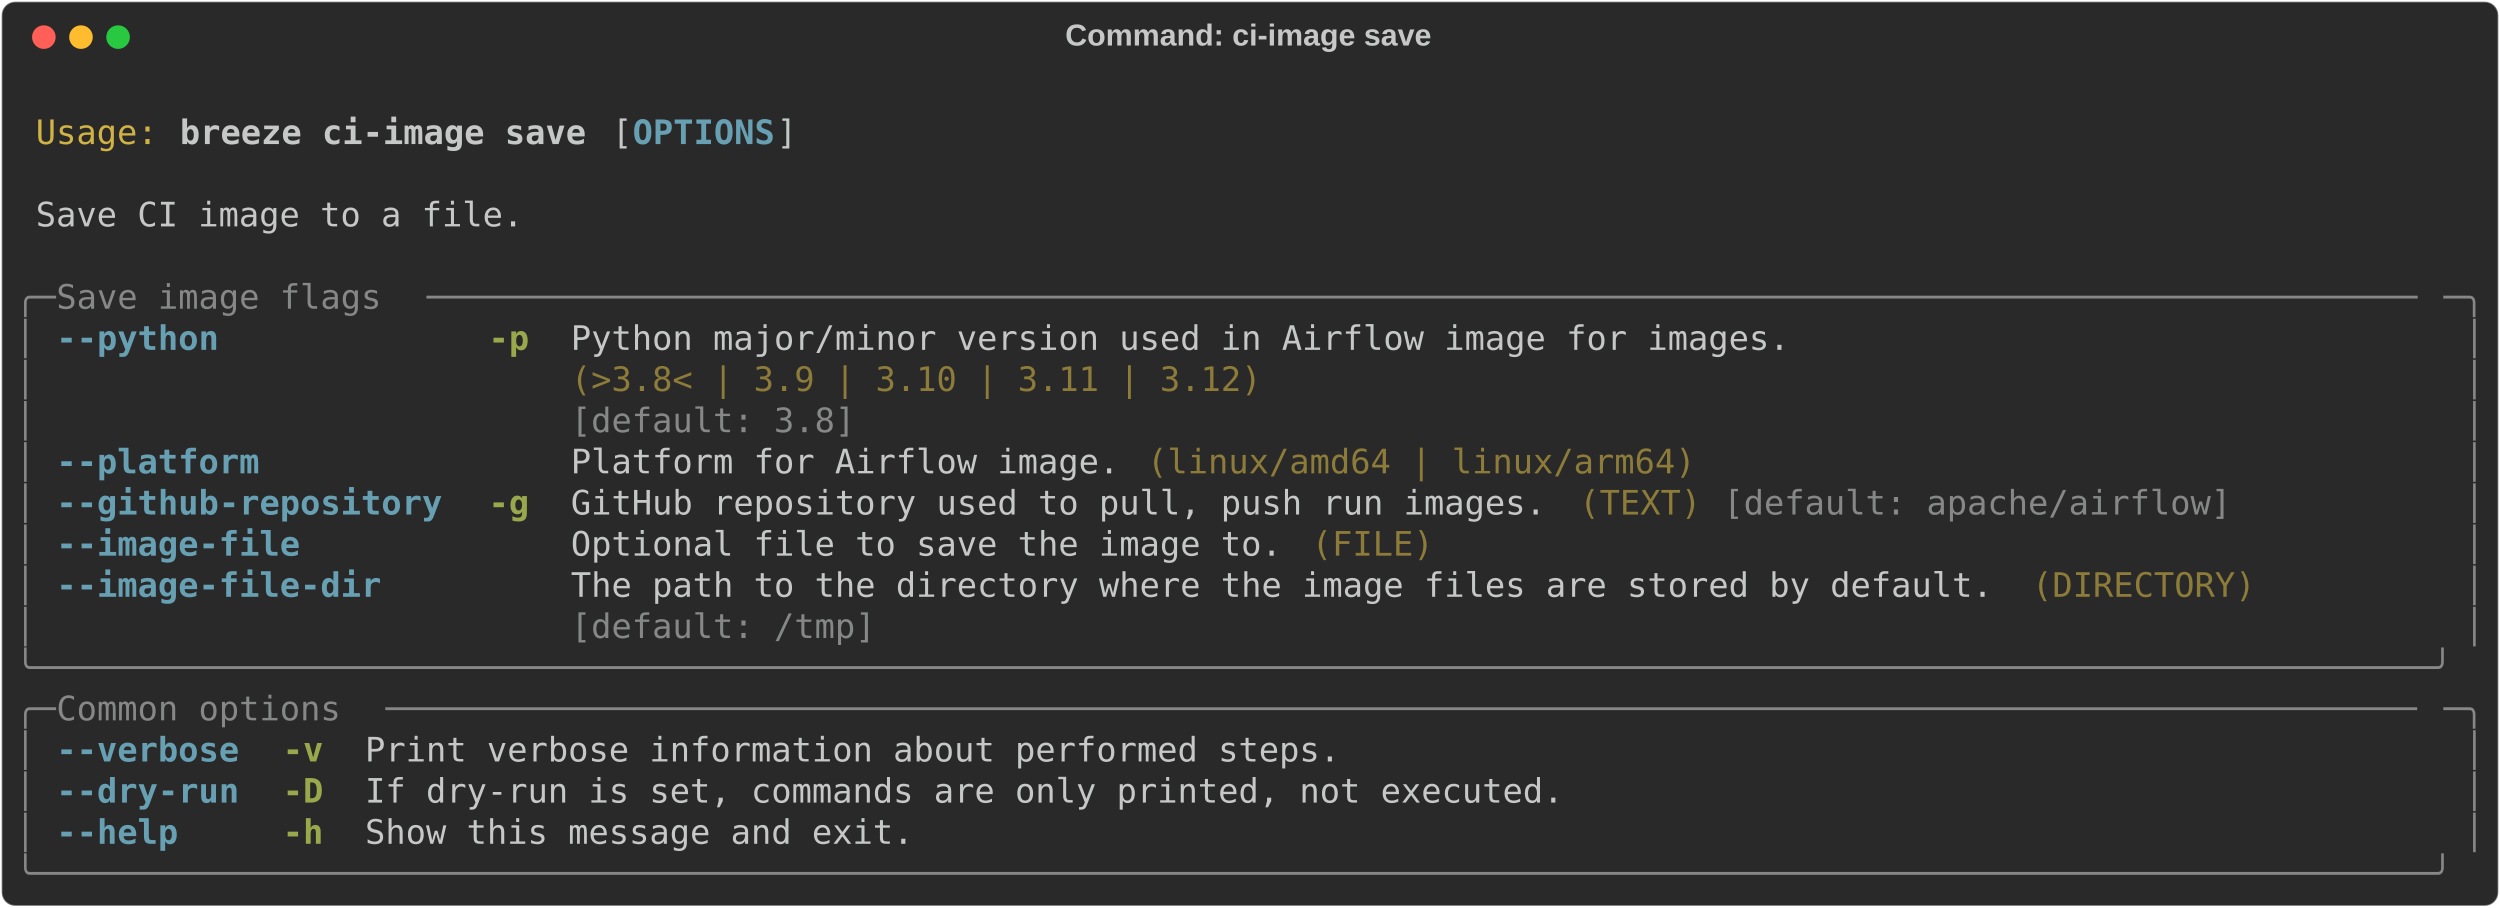
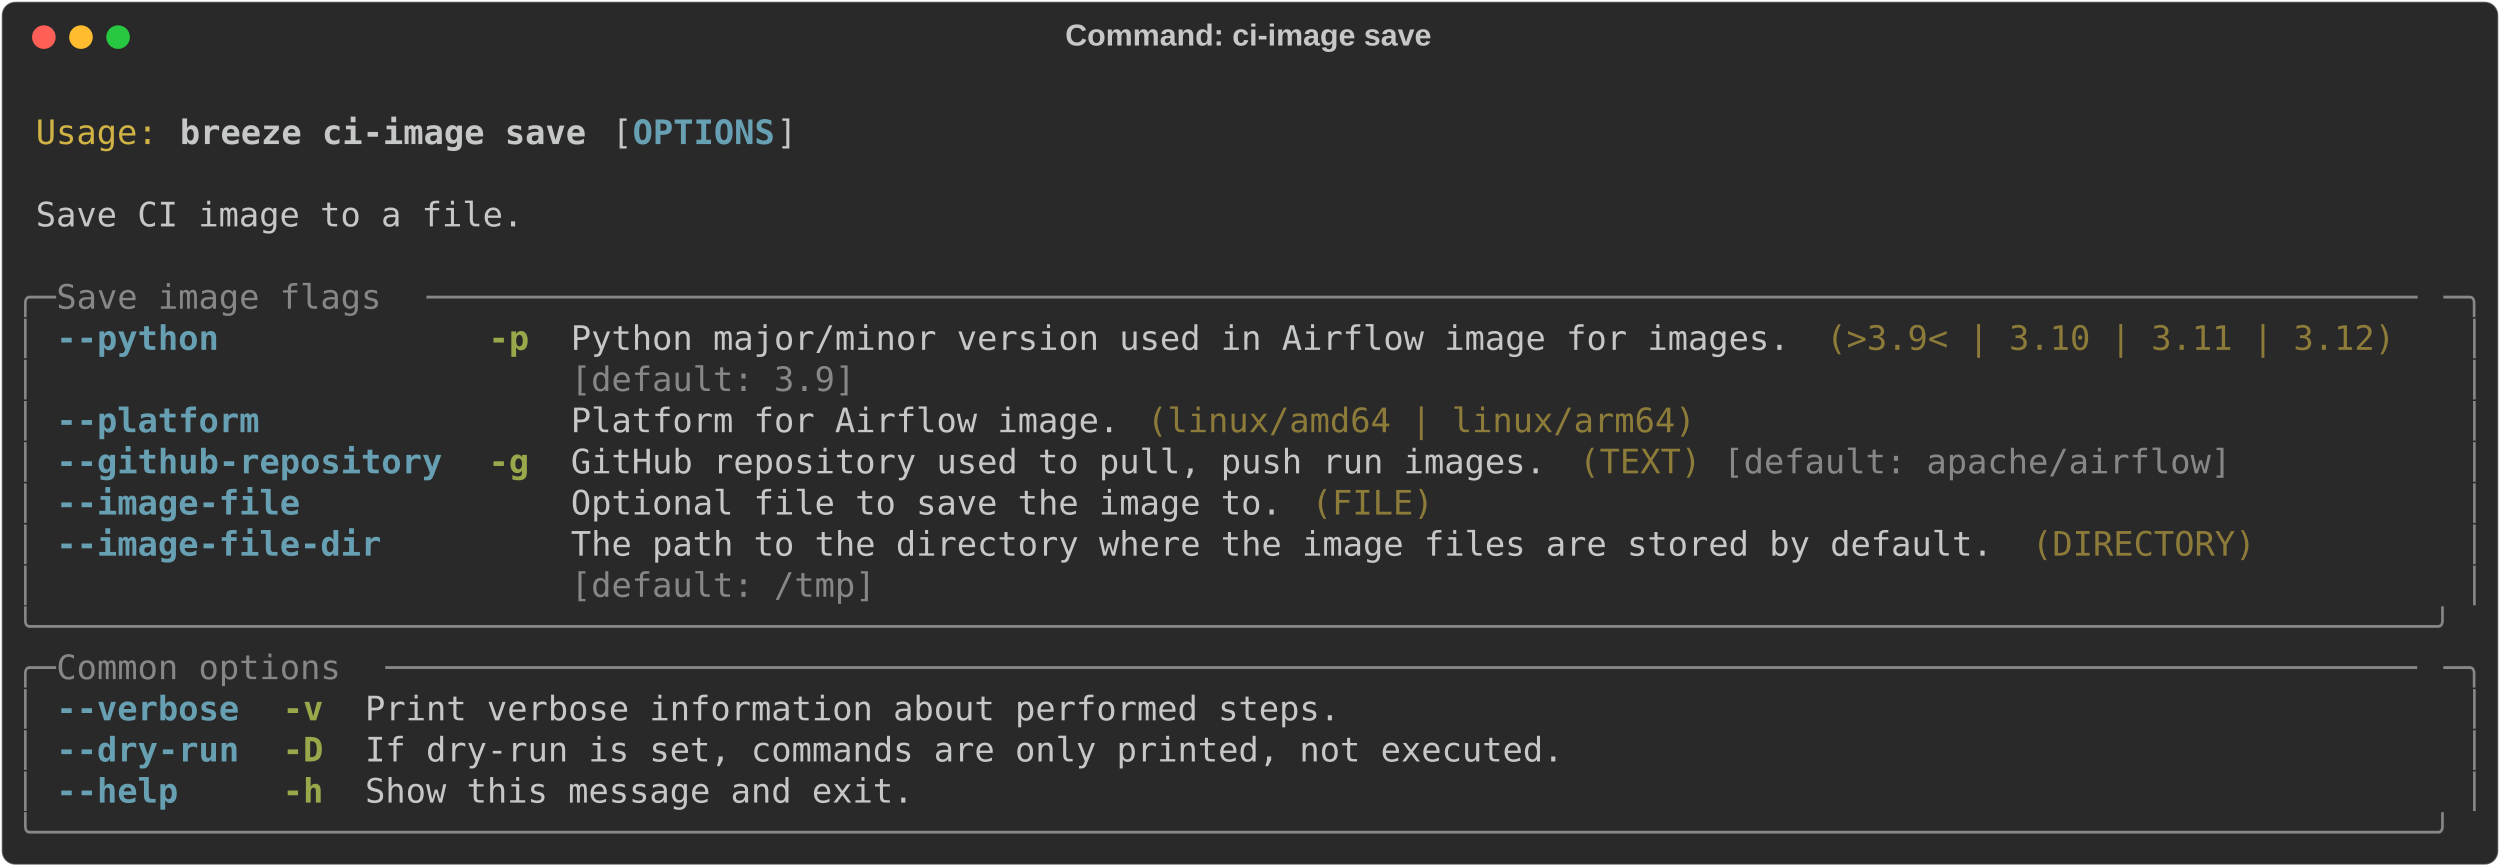
- <svg xmlns="http://www.w3.org/2000/svg" class="rich-terminal" viewBox="0 0 1482 538.0">
+ <svg xmlns="http://www.w3.org/2000/svg" class="rich-terminal" viewBox="0 0 1482 513.6">
  <style>

    @font-face {
        font-family: "Fira Code";
        src: local("FiraCode-Regular"),
                url("https://cdnjs.cloudflare.com/ajax/libs/firacode/6.2.0/woff2/FiraCode-Regular.woff2") format("woff2"),
                url("https://cdnjs.cloudflare.com/ajax/libs/firacode/6.2.0/woff/FiraCode-Regular.woff") format("woff");
        font-style: normal;
        font-weight: 400;
    }
    @font-face {
        font-family: "Fira Code";
        src: local("FiraCode-Bold"),
                url("https://cdnjs.cloudflare.com/ajax/libs/firacode/6.2.0/woff2/FiraCode-Bold.woff2") format("woff2"),
                url("https://cdnjs.cloudflare.com/ajax/libs/firacode/6.2.0/woff/FiraCode-Bold.woff") format("woff");
        font-style: bold;
        font-weight: 700;
    }

    .breeze-ci-image-save-matrix {
        font-family: Fira Code, monospace;
        font-size: 20px;
        line-height: 24.4px;
        font-variant-east-asian: full-width;
    }

    .breeze-ci-image-save-title {
        font-size: 18px;
        font-weight: bold;
        font-family: arial;
    }

    .breeze-ci-image-save-r1 { fill: #c5c8c6 }
.breeze-ci-image-save-r2 { fill: #d0b344 }
.breeze-ci-image-save-r3 { fill: #c5c8c6;font-weight: bold }
.breeze-ci-image-save-r4 { fill: #68a0b3;font-weight: bold }
.breeze-ci-image-save-r5 { fill: #868887 }
.breeze-ci-image-save-r6 { fill: #98a84b;font-weight: bold }
.breeze-ci-image-save-r7 { fill: #8d7b39 }
    </style>
  <defs>
    <clipPath id="breeze-ci-image-save-clip-terminal">
-       <rect x="0" y="0" width="1463.0" height="487.0" />
+       <rect x="0" y="0" width="1463.0" height="462.6" />
    </clipPath>
    <clipPath id="breeze-ci-image-save-line-0">
      <rect x="0" y="1.5" width="1464" height="24.65" />
    </clipPath>
    <clipPath id="breeze-ci-image-save-line-1">
      <rect x="0" y="25.9" width="1464" height="24.65" />
    </clipPath>
    <clipPath id="breeze-ci-image-save-line-2">
      <rect x="0" y="50.3" width="1464" height="24.65" />
    </clipPath>
    <clipPath id="breeze-ci-image-save-line-3">
      <rect x="0" y="74.7" width="1464" height="24.65" />
    </clipPath>
    <clipPath id="breeze-ci-image-save-line-4">
      <rect x="0" y="99.1" width="1464" height="24.65" />
    </clipPath>
    <clipPath id="breeze-ci-image-save-line-5">
      <rect x="0" y="123.5" width="1464" height="24.65" />
    </clipPath>
    <clipPath id="breeze-ci-image-save-line-6">
      <rect x="0" y="147.9" width="1464" height="24.65" />
    </clipPath>
    <clipPath id="breeze-ci-image-save-line-7">
      <rect x="0" y="172.3" width="1464" height="24.65" />
    </clipPath>
    <clipPath id="breeze-ci-image-save-line-8">
      <rect x="0" y="196.7" width="1464" height="24.65" />
    </clipPath>
    <clipPath id="breeze-ci-image-save-line-9">
      <rect x="0" y="221.1" width="1464" height="24.65" />
    </clipPath>
    <clipPath id="breeze-ci-image-save-line-10">
      <rect x="0" y="245.5" width="1464" height="24.65" />
    </clipPath>
    <clipPath id="breeze-ci-image-save-line-11">
      <rect x="0" y="269.9" width="1464" height="24.65" />
    </clipPath>
    <clipPath id="breeze-ci-image-save-line-12">
      <rect x="0" y="294.3" width="1464" height="24.65" />
    </clipPath>
    <clipPath id="breeze-ci-image-save-line-13">
      <rect x="0" y="318.7" width="1464" height="24.65" />
    </clipPath>
    <clipPath id="breeze-ci-image-save-line-14">
      <rect x="0" y="343.1" width="1464" height="24.65" />
    </clipPath>
    <clipPath id="breeze-ci-image-save-line-15">
      <rect x="0" y="367.5" width="1464" height="24.65" />
    </clipPath>
    <clipPath id="breeze-ci-image-save-line-16">
      <rect x="0" y="391.9" width="1464" height="24.65" />
    </clipPath>
    <clipPath id="breeze-ci-image-save-line-17">
      <rect x="0" y="416.3" width="1464" height="24.65" />
    </clipPath>
-     <clipPath id="breeze-ci-image-save-line-18">
-       <rect x="0" y="440.7" width="1464" height="24.65" />
-     </clipPath>
  </defs>
-   <rect fill="#292929" stroke="rgba(255,255,255,0.35)" stroke-width="1" x="1" y="1" width="1480" height="536" rx="8" />
+   <rect fill="#292929" stroke="rgba(255,255,255,0.35)" stroke-width="1" x="1" y="1" width="1480" height="511.6" rx="8" />
  <text class="breeze-ci-image-save-title" fill="#c5c8c6" text-anchor="middle" x="740" y="27">Command: ci-image save</text>
  <g transform="translate(26,22)">
    <circle cx="0" cy="0" r="7" fill="#ff5f57" />
    <circle cx="22" cy="0" r="7" fill="#febc2e" />
    <circle cx="44" cy="0" r="7" fill="#28c840" />
  </g>
  <g transform="translate(9, 41)" clip-path="url(#breeze-ci-image-save-clip-terminal)">
    <g class="breeze-ci-image-save-matrix">
      <text class="breeze-ci-image-save-r1" x="1464" y="20" textLength="12.2" clip-path="url(#breeze-ci-image-save-line-0)">
</text>
      <text class="breeze-ci-image-save-r2" x="12.2" y="44.4" textLength="73.2" clip-path="url(#breeze-ci-image-save-line-1)">Usage:</text>
      <text class="breeze-ci-image-save-r3" x="97.6" y="44.4" textLength="244" clip-path="url(#breeze-ci-image-save-line-1)">breeze ci-image save</text>
      <text class="breeze-ci-image-save-r1" x="353.8" y="44.4" textLength="12.2" clip-path="url(#breeze-ci-image-save-line-1)">[</text>
      <text class="breeze-ci-image-save-r4" x="366" y="44.4" textLength="85.4" clip-path="url(#breeze-ci-image-save-line-1)">OPTIONS</text>
      <text class="breeze-ci-image-save-r1" x="451.4" y="44.4" textLength="12.2" clip-path="url(#breeze-ci-image-save-line-1)">]</text>
      <text class="breeze-ci-image-save-r1" x="1464" y="44.4" textLength="12.2" clip-path="url(#breeze-ci-image-save-line-1)">
</text>
      <text class="breeze-ci-image-save-r1" x="1464" y="68.8" textLength="12.2" clip-path="url(#breeze-ci-image-save-line-2)">
</text>
      <text class="breeze-ci-image-save-r1" x="12.2" y="93.2" textLength="292.8" clip-path="url(#breeze-ci-image-save-line-3)">Save CI image to a file.</text>
      <text class="breeze-ci-image-save-r1" x="1464" y="93.2" textLength="12.2" clip-path="url(#breeze-ci-image-save-line-3)">
</text>
      <text class="breeze-ci-image-save-r1" x="1464" y="117.6" textLength="12.2" clip-path="url(#breeze-ci-image-save-line-4)">
</text>
      <text class="breeze-ci-image-save-r5" x="0" y="142" textLength="24.4" clip-path="url(#breeze-ci-image-save-line-5)">╭─</text>
      <text class="breeze-ci-image-save-r5" x="24.4" y="142" textLength="219.6" clip-path="url(#breeze-ci-image-save-line-5)"> Save image flags </text>
      <text class="breeze-ci-image-save-r5" x="244" y="142" textLength="1195.6" clip-path="url(#breeze-ci-image-save-line-5)">──────────────────────────────────────────────────────────────────────────────────────────────────</text>
      <text class="breeze-ci-image-save-r5" x="1439.6" y="142" textLength="24.4" clip-path="url(#breeze-ci-image-save-line-5)">─╮</text>
      <text class="breeze-ci-image-save-r1" x="1464" y="142" textLength="12.2" clip-path="url(#breeze-ci-image-save-line-5)">
</text>
      <text class="breeze-ci-image-save-r5" x="0" y="166.4" textLength="12.2" clip-path="url(#breeze-ci-image-save-line-6)">│</text>
      <text class="breeze-ci-image-save-r4" x="24.4" y="166.4" textLength="97.6" clip-path="url(#breeze-ci-image-save-line-6)">--python</text>
      <text class="breeze-ci-image-save-r6" x="280.6" y="166.4" textLength="24.4" clip-path="url(#breeze-ci-image-save-line-6)">-p</text>
      <text class="breeze-ci-image-save-r1" x="329.4" y="166.4" textLength="732" clip-path="url(#breeze-ci-image-save-line-6)">Python major/minor version used in Airflow image for images.</text>
+       <text class="breeze-ci-image-save-r7" x="1073.6" y="166.4" textLength="341.6" clip-path="url(#breeze-ci-image-save-line-6)">(&gt;3.9&lt; | 3.10 | 3.11 | 3.12)</text>
      <text class="breeze-ci-image-save-r5" x="1451.8" y="166.4" textLength="12.2" clip-path="url(#breeze-ci-image-save-line-6)">│</text>
      <text class="breeze-ci-image-save-r1" x="1464" y="166.4" textLength="12.2" clip-path="url(#breeze-ci-image-save-line-6)">
</text>
      <text class="breeze-ci-image-save-r5" x="0" y="190.8" textLength="12.2" clip-path="url(#breeze-ci-image-save-line-7)">│</text>
-       <text class="breeze-ci-image-save-r7" x="329.4" y="190.8" textLength="732" clip-path="url(#breeze-ci-image-save-line-7)">(&gt;3.8&lt; | 3.9 | 3.10 | 3.11 | 3.12)                          </text>
+       <text class="breeze-ci-image-save-r5" x="329.4" y="190.8" textLength="732" clip-path="url(#breeze-ci-image-save-line-7)">[default: 3.9]                                              </text>
      <text class="breeze-ci-image-save-r5" x="1451.8" y="190.8" textLength="12.2" clip-path="url(#breeze-ci-image-save-line-7)">│</text>
      <text class="breeze-ci-image-save-r1" x="1464" y="190.8" textLength="12.2" clip-path="url(#breeze-ci-image-save-line-7)">
</text>
      <text class="breeze-ci-image-save-r5" x="0" y="215.2" textLength="12.2" clip-path="url(#breeze-ci-image-save-line-8)">│</text>
-       <text class="breeze-ci-image-save-r5" x="329.4" y="215.2" textLength="732" clip-path="url(#breeze-ci-image-save-line-8)">[default: 3.8]                                              </text>
+       <text class="breeze-ci-image-save-r4" x="24.4" y="215.2" textLength="122" clip-path="url(#breeze-ci-image-save-line-8)">--platform</text>
+       <text class="breeze-ci-image-save-r1" x="329.4" y="215.2" textLength="329.4" clip-path="url(#breeze-ci-image-save-line-8)">Platform for Airflow image.</text>
+       <text class="breeze-ci-image-save-r7" x="671" y="215.2" textLength="329.4" clip-path="url(#breeze-ci-image-save-line-8)">(linux/amd64 | linux/arm64)</text>
      <text class="breeze-ci-image-save-r5" x="1451.8" y="215.2" textLength="12.2" clip-path="url(#breeze-ci-image-save-line-8)">│</text>
      <text class="breeze-ci-image-save-r1" x="1464" y="215.2" textLength="12.2" clip-path="url(#breeze-ci-image-save-line-8)">
</text>
      <text class="breeze-ci-image-save-r5" x="0" y="239.6" textLength="12.2" clip-path="url(#breeze-ci-image-save-line-9)">│</text>
-       <text class="breeze-ci-image-save-r4" x="24.4" y="239.6" textLength="122" clip-path="url(#breeze-ci-image-save-line-9)">--platform</text>
-       <text class="breeze-ci-image-save-r1" x="329.4" y="239.6" textLength="329.4" clip-path="url(#breeze-ci-image-save-line-9)">Platform for Airflow image.</text>
-       <text class="breeze-ci-image-save-r7" x="671" y="239.6" textLength="329.4" clip-path="url(#breeze-ci-image-save-line-9)">(linux/amd64 | linux/arm64)</text>
+       <text class="breeze-ci-image-save-r4" x="24.4" y="239.6" textLength="231.8" clip-path="url(#breeze-ci-image-save-line-9)">--github-repository</text>
+       <text class="breeze-ci-image-save-r6" x="280.6" y="239.6" textLength="24.4" clip-path="url(#breeze-ci-image-save-line-9)">-g</text>
+       <text class="breeze-ci-image-save-r1" x="329.4" y="239.6" textLength="585.6" clip-path="url(#breeze-ci-image-save-line-9)">GitHub repository used to pull, push run images.</text>
+       <text class="breeze-ci-image-save-r7" x="927.2" y="239.6" textLength="73.2" clip-path="url(#breeze-ci-image-save-line-9)">(TEXT)</text>
+       <text class="breeze-ci-image-save-r5" x="1012.6" y="239.6" textLength="305" clip-path="url(#breeze-ci-image-save-line-9)">[default: apache/airflow]</text>
      <text class="breeze-ci-image-save-r5" x="1451.8" y="239.6" textLength="12.2" clip-path="url(#breeze-ci-image-save-line-9)">│</text>
      <text class="breeze-ci-image-save-r1" x="1464" y="239.6" textLength="12.2" clip-path="url(#breeze-ci-image-save-line-9)">
</text>
      <text class="breeze-ci-image-save-r5" x="0" y="264" textLength="12.2" clip-path="url(#breeze-ci-image-save-line-10)">│</text>
-       <text class="breeze-ci-image-save-r4" x="24.4" y="264" textLength="231.8" clip-path="url(#breeze-ci-image-save-line-10)">--github-repository</text>
-       <text class="breeze-ci-image-save-r6" x="280.6" y="264" textLength="24.4" clip-path="url(#breeze-ci-image-save-line-10)">-g</text>
-       <text class="breeze-ci-image-save-r1" x="329.4" y="264" textLength="585.6" clip-path="url(#breeze-ci-image-save-line-10)">GitHub repository used to pull, push run images.</text>
-       <text class="breeze-ci-image-save-r7" x="927.2" y="264" textLength="73.2" clip-path="url(#breeze-ci-image-save-line-10)">(TEXT)</text>
-       <text class="breeze-ci-image-save-r5" x="1012.6" y="264" textLength="305" clip-path="url(#breeze-ci-image-save-line-10)">[default: apache/airflow]</text>
+       <text class="breeze-ci-image-save-r4" x="24.4" y="264" textLength="146.4" clip-path="url(#breeze-ci-image-save-line-10)">--image-file</text>
+       <text class="breeze-ci-image-save-r1" x="329.4" y="264" textLength="427" clip-path="url(#breeze-ci-image-save-line-10)">Optional file to save the image to.</text>
+       <text class="breeze-ci-image-save-r7" x="768.6" y="264" textLength="73.2" clip-path="url(#breeze-ci-image-save-line-10)">(FILE)</text>
      <text class="breeze-ci-image-save-r5" x="1451.8" y="264" textLength="12.2" clip-path="url(#breeze-ci-image-save-line-10)">│</text>
      <text class="breeze-ci-image-save-r1" x="1464" y="264" textLength="12.2" clip-path="url(#breeze-ci-image-save-line-10)">
</text>
      <text class="breeze-ci-image-save-r5" x="0" y="288.4" textLength="12.2" clip-path="url(#breeze-ci-image-save-line-11)">│</text>
-       <text class="breeze-ci-image-save-r4" x="24.4" y="288.4" textLength="146.4" clip-path="url(#breeze-ci-image-save-line-11)">--image-file</text>
-       <text class="breeze-ci-image-save-r1" x="329.4" y="288.4" textLength="427" clip-path="url(#breeze-ci-image-save-line-11)">Optional file to save the image to.</text>
-       <text class="breeze-ci-image-save-r7" x="768.6" y="288.4" textLength="73.2" clip-path="url(#breeze-ci-image-save-line-11)">(FILE)</text>
+       <text class="breeze-ci-image-save-r4" x="24.4" y="288.4" textLength="195.2" clip-path="url(#breeze-ci-image-save-line-11)">--image-file-dir</text>
+       <text class="breeze-ci-image-save-r1" x="329.4" y="288.4" textLength="854" clip-path="url(#breeze-ci-image-save-line-11)">The path to the directory where the image files are stored by default.</text>
+       <text class="breeze-ci-image-save-r7" x="1195.6" y="288.4" textLength="134.2" clip-path="url(#breeze-ci-image-save-line-11)">(DIRECTORY)</text>
      <text class="breeze-ci-image-save-r5" x="1451.8" y="288.4" textLength="12.2" clip-path="url(#breeze-ci-image-save-line-11)">│</text>
      <text class="breeze-ci-image-save-r1" x="1464" y="288.4" textLength="12.2" clip-path="url(#breeze-ci-image-save-line-11)">
</text>
      <text class="breeze-ci-image-save-r5" x="0" y="312.8" textLength="12.2" clip-path="url(#breeze-ci-image-save-line-12)">│</text>
-       <text class="breeze-ci-image-save-r4" x="24.4" y="312.8" textLength="195.2" clip-path="url(#breeze-ci-image-save-line-12)">--image-file-dir</text>
-       <text class="breeze-ci-image-save-r1" x="329.4" y="312.8" textLength="854" clip-path="url(#breeze-ci-image-save-line-12)">The path to the directory where the image files are stored by default.</text>
-       <text class="breeze-ci-image-save-r7" x="1195.6" y="312.8" textLength="134.2" clip-path="url(#breeze-ci-image-save-line-12)">(DIRECTORY)</text>
+       <text class="breeze-ci-image-save-r5" x="329.4" y="312.8" textLength="854" clip-path="url(#breeze-ci-image-save-line-12)">[default: /tmp]                                                       </text>
      <text class="breeze-ci-image-save-r5" x="1451.8" y="312.8" textLength="12.2" clip-path="url(#breeze-ci-image-save-line-12)">│</text>
      <text class="breeze-ci-image-save-r1" x="1464" y="312.8" textLength="12.2" clip-path="url(#breeze-ci-image-save-line-12)">
</text>
-       <text class="breeze-ci-image-save-r5" x="0" y="337.2" textLength="12.2" clip-path="url(#breeze-ci-image-save-line-13)">│</text>
-       <text class="breeze-ci-image-save-r5" x="329.4" y="337.2" textLength="854" clip-path="url(#breeze-ci-image-save-line-13)">[default: /tmp]                                                       </text>
-       <text class="breeze-ci-image-save-r5" x="1451.8" y="337.2" textLength="12.2" clip-path="url(#breeze-ci-image-save-line-13)">│</text>
+       <text class="breeze-ci-image-save-r5" x="0" y="337.2" textLength="1464" clip-path="url(#breeze-ci-image-save-line-13)">╰──────────────────────────────────────────────────────────────────────────────────────────────────────────────────────╯</text>
      <text class="breeze-ci-image-save-r1" x="1464" y="337.2" textLength="12.2" clip-path="url(#breeze-ci-image-save-line-13)">
</text>
-       <text class="breeze-ci-image-save-r5" x="0" y="361.6" textLength="1464" clip-path="url(#breeze-ci-image-save-line-14)">╰──────────────────────────────────────────────────────────────────────────────────────────────────────────────────────╯</text>
+       <text class="breeze-ci-image-save-r5" x="0" y="361.6" textLength="24.4" clip-path="url(#breeze-ci-image-save-line-14)">╭─</text>
+       <text class="breeze-ci-image-save-r5" x="24.4" y="361.6" textLength="195.2" clip-path="url(#breeze-ci-image-save-line-14)"> Common options </text>
+       <text class="breeze-ci-image-save-r5" x="219.6" y="361.6" textLength="1220" clip-path="url(#breeze-ci-image-save-line-14)">────────────────────────────────────────────────────────────────────────────────────────────────────</text>
+       <text class="breeze-ci-image-save-r5" x="1439.6" y="361.6" textLength="24.4" clip-path="url(#breeze-ci-image-save-line-14)">─╮</text>
      <text class="breeze-ci-image-save-r1" x="1464" y="361.6" textLength="12.2" clip-path="url(#breeze-ci-image-save-line-14)">
</text>
-       <text class="breeze-ci-image-save-r5" x="0" y="386" textLength="24.4" clip-path="url(#breeze-ci-image-save-line-15)">╭─</text>
-       <text class="breeze-ci-image-save-r5" x="24.4" y="386" textLength="195.2" clip-path="url(#breeze-ci-image-save-line-15)"> Common options </text>
-       <text class="breeze-ci-image-save-r5" x="219.6" y="386" textLength="1220" clip-path="url(#breeze-ci-image-save-line-15)">────────────────────────────────────────────────────────────────────────────────────────────────────</text>
-       <text class="breeze-ci-image-save-r5" x="1439.6" y="386" textLength="24.4" clip-path="url(#breeze-ci-image-save-line-15)">─╮</text>
+       <text class="breeze-ci-image-save-r5" x="0" y="386" textLength="12.2" clip-path="url(#breeze-ci-image-save-line-15)">│</text>
+       <text class="breeze-ci-image-save-r4" x="24.4" y="386" textLength="109.8" clip-path="url(#breeze-ci-image-save-line-15)">--verbose</text>
+       <text class="breeze-ci-image-save-r6" x="158.6" y="386" textLength="24.4" clip-path="url(#breeze-ci-image-save-line-15)">-v</text>
+       <text class="breeze-ci-image-save-r1" x="207.4" y="386" textLength="585.6" clip-path="url(#breeze-ci-image-save-line-15)">Print verbose information about performed steps.</text>
+       <text class="breeze-ci-image-save-r5" x="1451.8" y="386" textLength="12.2" clip-path="url(#breeze-ci-image-save-line-15)">│</text>
      <text class="breeze-ci-image-save-r1" x="1464" y="386" textLength="12.2" clip-path="url(#breeze-ci-image-save-line-15)">
</text>
      <text class="breeze-ci-image-save-r5" x="0" y="410.4" textLength="12.2" clip-path="url(#breeze-ci-image-save-line-16)">│</text>
-       <text class="breeze-ci-image-save-r4" x="24.4" y="410.4" textLength="109.8" clip-path="url(#breeze-ci-image-save-line-16)">--verbose</text>
-       <text class="breeze-ci-image-save-r6" x="158.6" y="410.4" textLength="24.4" clip-path="url(#breeze-ci-image-save-line-16)">-v</text>
-       <text class="breeze-ci-image-save-r1" x="207.4" y="410.4" textLength="585.6" clip-path="url(#breeze-ci-image-save-line-16)">Print verbose information about performed steps.</text>
+       <text class="breeze-ci-image-save-r4" x="24.4" y="410.4" textLength="109.8" clip-path="url(#breeze-ci-image-save-line-16)">--dry-run</text>
+       <text class="breeze-ci-image-save-r6" x="158.6" y="410.4" textLength="24.4" clip-path="url(#breeze-ci-image-save-line-16)">-D</text>
+       <text class="breeze-ci-image-save-r1" x="207.4" y="410.4" textLength="719.8" clip-path="url(#breeze-ci-image-save-line-16)">If dry-run is set, commands are only printed, not executed.</text>
      <text class="breeze-ci-image-save-r5" x="1451.8" y="410.4" textLength="12.2" clip-path="url(#breeze-ci-image-save-line-16)">│</text>
      <text class="breeze-ci-image-save-r1" x="1464" y="410.4" textLength="12.2" clip-path="url(#breeze-ci-image-save-line-16)">
</text>
      <text class="breeze-ci-image-save-r5" x="0" y="434.8" textLength="12.2" clip-path="url(#breeze-ci-image-save-line-17)">│</text>
-       <text class="breeze-ci-image-save-r4" x="24.4" y="434.8" textLength="109.8" clip-path="url(#breeze-ci-image-save-line-17)">--dry-run</text>
-       <text class="breeze-ci-image-save-r6" x="158.6" y="434.8" textLength="24.4" clip-path="url(#breeze-ci-image-save-line-17)">-D</text>
-       <text class="breeze-ci-image-save-r1" x="207.4" y="434.8" textLength="719.8" clip-path="url(#breeze-ci-image-save-line-17)">If dry-run is set, commands are only printed, not executed.</text>
+       <text class="breeze-ci-image-save-r4" x="24.4" y="434.8" textLength="73.2" clip-path="url(#breeze-ci-image-save-line-17)">--help</text>
+       <text class="breeze-ci-image-save-r6" x="158.6" y="434.8" textLength="24.4" clip-path="url(#breeze-ci-image-save-line-17)">-h</text>
+       <text class="breeze-ci-image-save-r1" x="207.4" y="434.8" textLength="329.4" clip-path="url(#breeze-ci-image-save-line-17)">Show this message and exit.</text>
      <text class="breeze-ci-image-save-r5" x="1451.8" y="434.8" textLength="12.2" clip-path="url(#breeze-ci-image-save-line-17)">│</text>
      <text class="breeze-ci-image-save-r1" x="1464" y="434.8" textLength="12.2" clip-path="url(#breeze-ci-image-save-line-17)">
</text>
-       <text class="breeze-ci-image-save-r5" x="0" y="459.2" textLength="12.2" clip-path="url(#breeze-ci-image-save-line-18)">│</text>
-       <text class="breeze-ci-image-save-r4" x="24.4" y="459.2" textLength="73.2" clip-path="url(#breeze-ci-image-save-line-18)">--help</text>
-       <text class="breeze-ci-image-save-r6" x="158.6" y="459.2" textLength="24.4" clip-path="url(#breeze-ci-image-save-line-18)">-h</text>
-       <text class="breeze-ci-image-save-r1" x="207.4" y="459.2" textLength="329.4" clip-path="url(#breeze-ci-image-save-line-18)">Show this message and exit.</text>
-       <text class="breeze-ci-image-save-r5" x="1451.8" y="459.2" textLength="12.2" clip-path="url(#breeze-ci-image-save-line-18)">│</text>
+       <text class="breeze-ci-image-save-r5" x="0" y="459.2" textLength="1464" clip-path="url(#breeze-ci-image-save-line-18)">╰──────────────────────────────────────────────────────────────────────────────────────────────────────────────────────╯</text>
      <text class="breeze-ci-image-save-r1" x="1464" y="459.2" textLength="12.2" clip-path="url(#breeze-ci-image-save-line-18)">
- </text>
-       <text class="breeze-ci-image-save-r5" x="0" y="483.6" textLength="1464" clip-path="url(#breeze-ci-image-save-line-19)">╰──────────────────────────────────────────────────────────────────────────────────────────────────────────────────────╯</text>
-       <text class="breeze-ci-image-save-r1" x="1464" y="483.6" textLength="12.2" clip-path="url(#breeze-ci-image-save-line-19)">
</text>
    </g>
  </g>
</svg>
